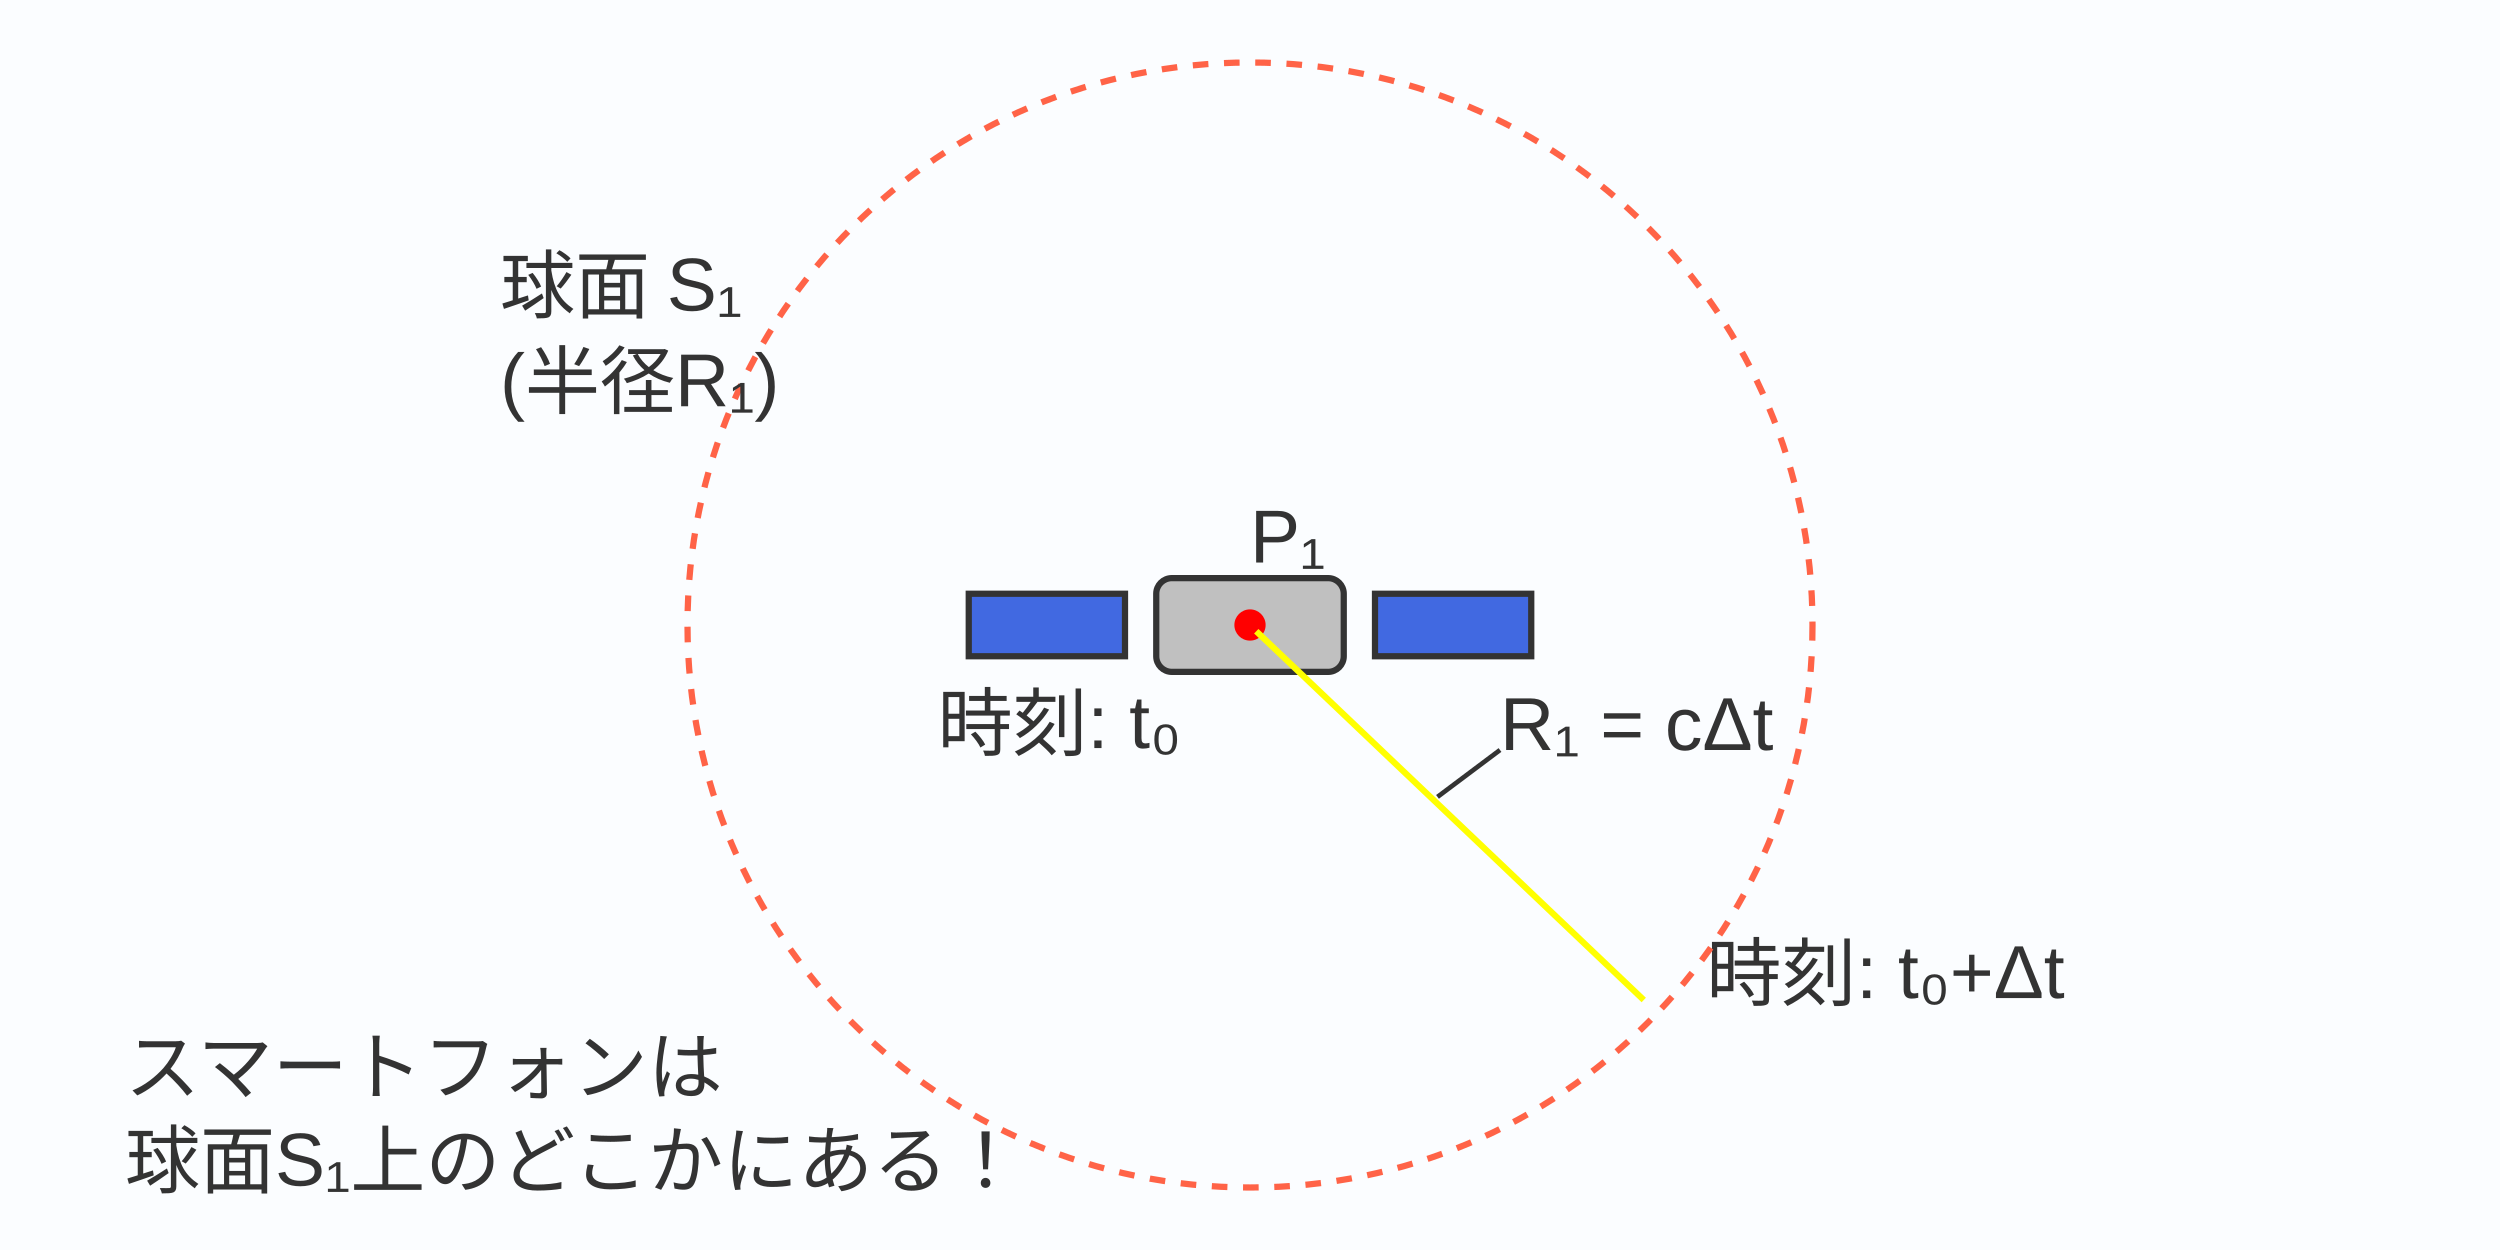
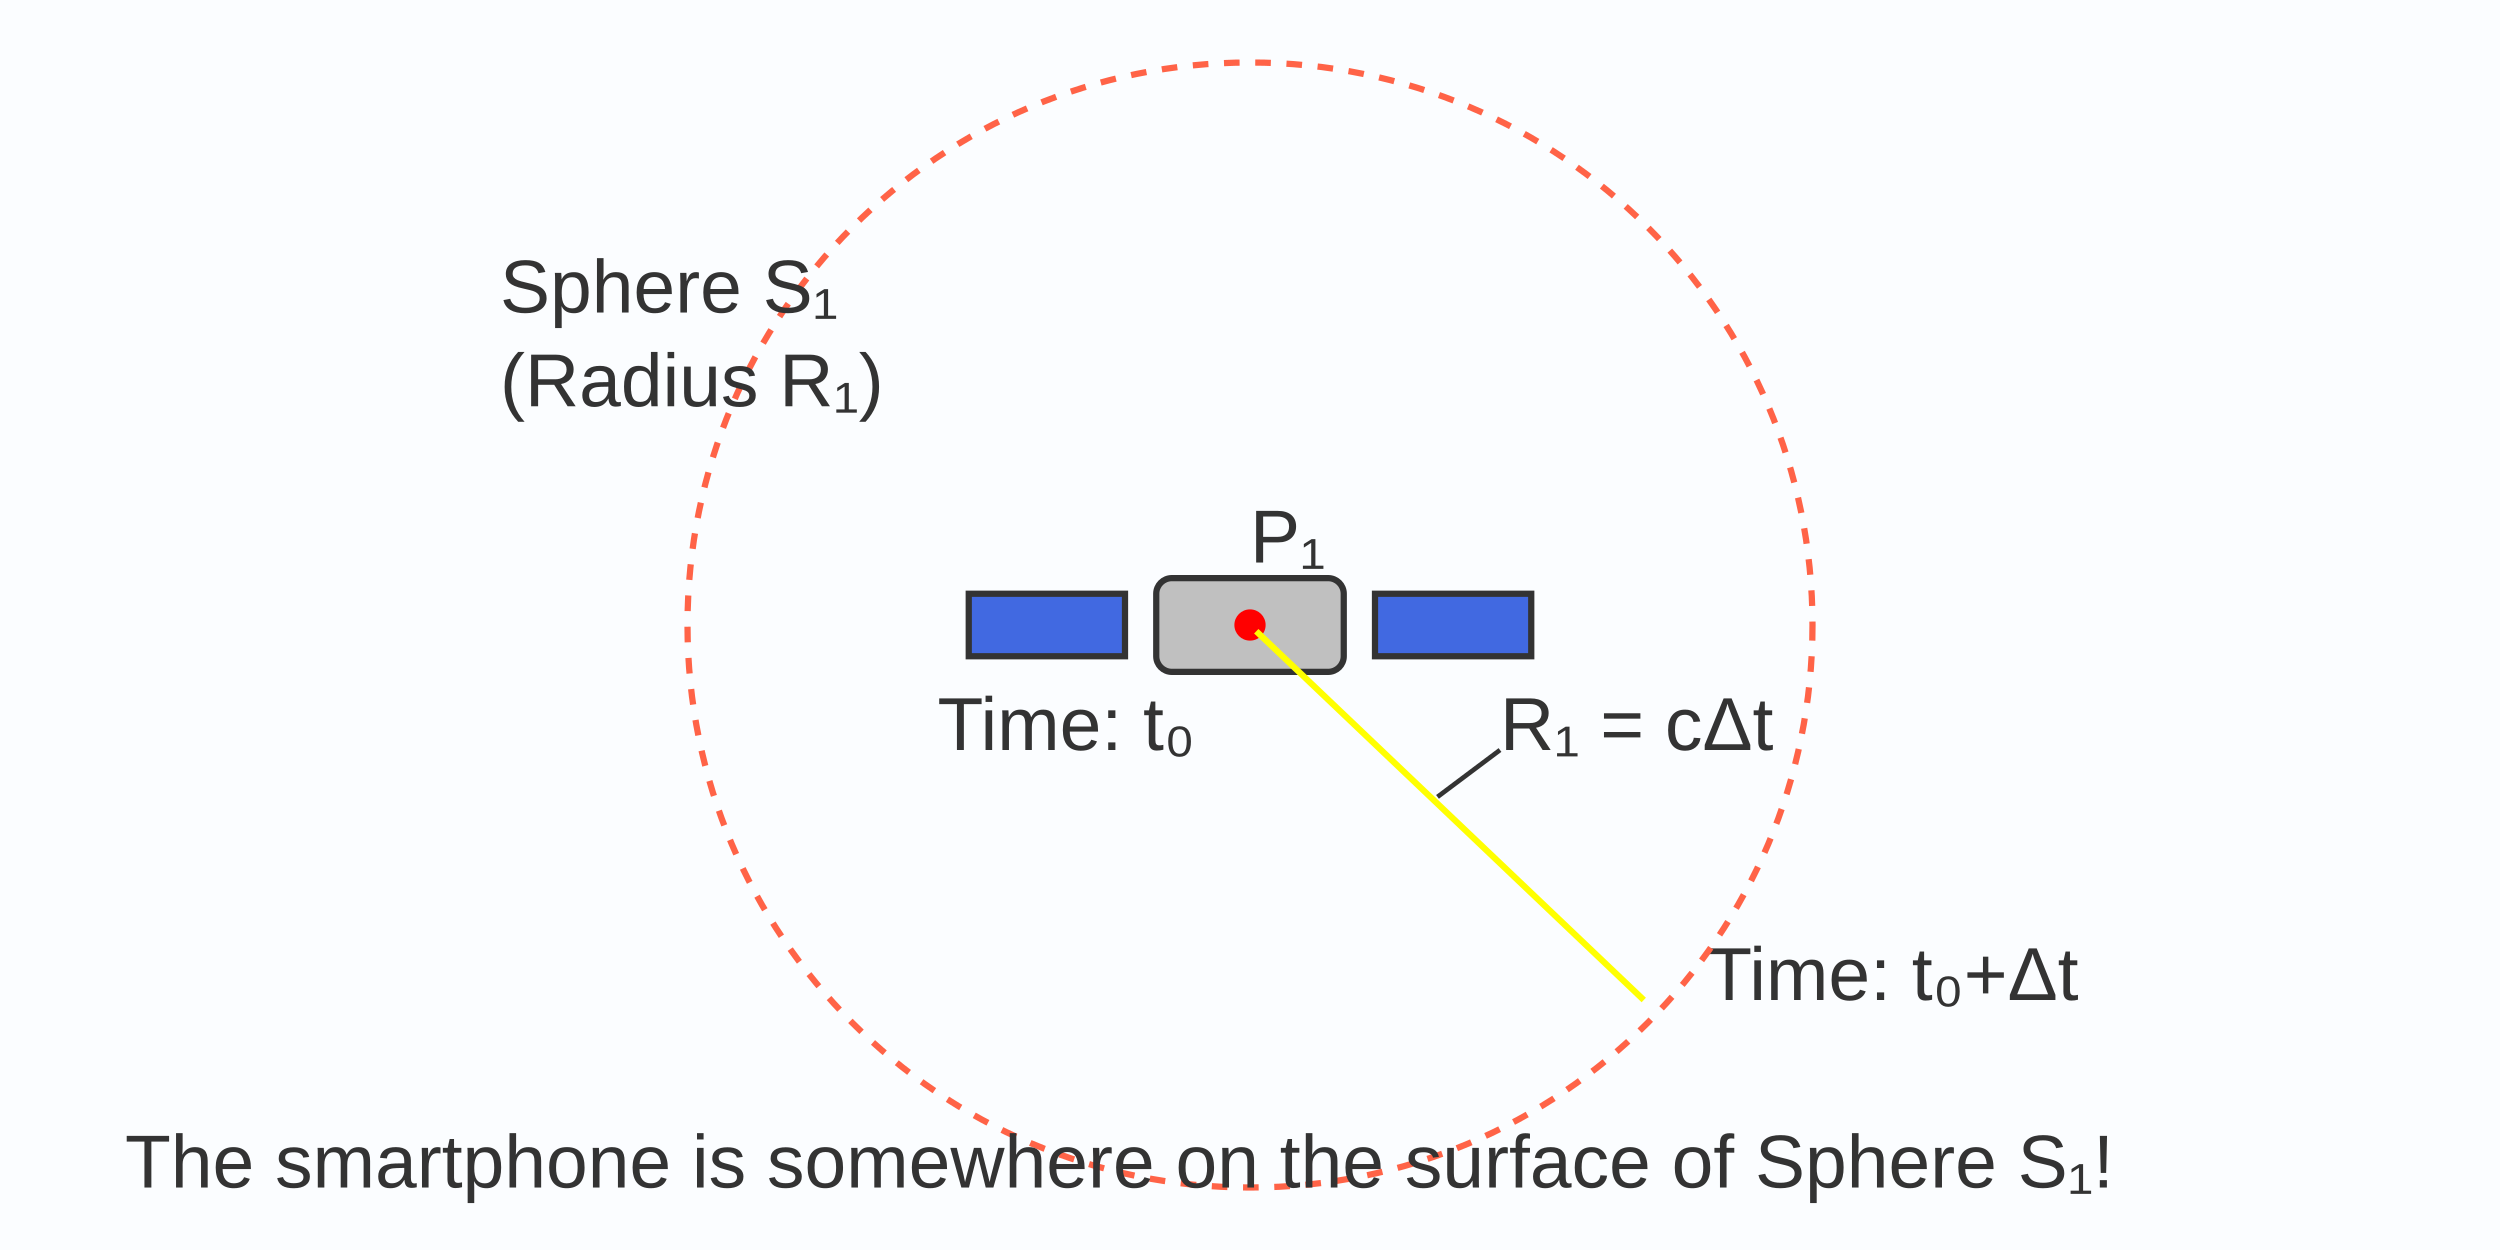
<svg xmlns="http://www.w3.org/2000/svg" viewBox="0 0 800 400">
  <rect width="800" height="400" fill="#f0f8ff" opacity="0.3" />
  <g transform="translate(400, 200)">
    <rect x="-30" y="-15" width="60" height="30" fill="#C0C0C0" stroke="#333" stroke-width="2" rx="5" ry="5" />
    <rect x="-90" y="-10" width="50" height="20" fill="#4169E1" stroke="#333" stroke-width="2" />
    <rect x="40" y="-10" width="50" height="20" fill="#4169E1" stroke="#333" stroke-width="2" />
  </g>
  <circle cx="400" cy="200" r="5" fill="red" />
  <text x="400" y="180" font-family="Arial" font-size="24" fill="#333">P₁</text>
  <path d="M 402 202 L 526 320" stroke="yellow" stroke-width="2" />
  <path d="M 480 240 L 460 255" stroke="#333" stroke-width="1.5" fill="none" />
  <text x="480" y="240" font-family="Arial" font-size="24" fill="#333">R₁ = cΔt</text>
-   <text x="300" y="240" font-family="Arial" font-size="24" fill="#333">時刻: t₀</text>
-   <text x="546" y="320" font-family="Arial" font-size="24" fill="#333">時刻: t₀+Δt</text>
+   <text x="300" y="240" font-family="Arial" font-size="24" fill="#333">Time: t₀</text>
+   <text x="546" y="320" font-family="Arial" font-size="24" fill="#333">Time: t₀+Δt</text>
  <circle cx="400" cy="200" r="180" stroke="#FF6347" stroke-width="2" fill="none" stroke-dasharray="5,5" />
-   <text x="160" y="100" font-family="Arial" font-size="24" fill="#333">球面 S₁</text>
-   <text x="160" y="130" font-family="Arial" font-size="24" fill="#333">(半径R₁)</text>
-   <text x="40" y="350" font-family="Arial" font-size="24" fill="#333">スマートフォンは</text>
-   <text x="40" y="380" font-family="Arial" font-size="24" fill="#333">球面S₁上のどこかにある！</text>
+   <text x="160" y="100" font-family="Arial" font-size="24" fill="#333">Sphere S₁</text>
+   <text x="160" y="130" font-family="Arial" font-size="24" fill="#333">(Radius R₁)</text>
+   <text x="40" y="380" font-family="Arial" font-size="24" fill="#333">The smartphone is somewhere on the surface of Sphere S₁!</text>
</svg>
